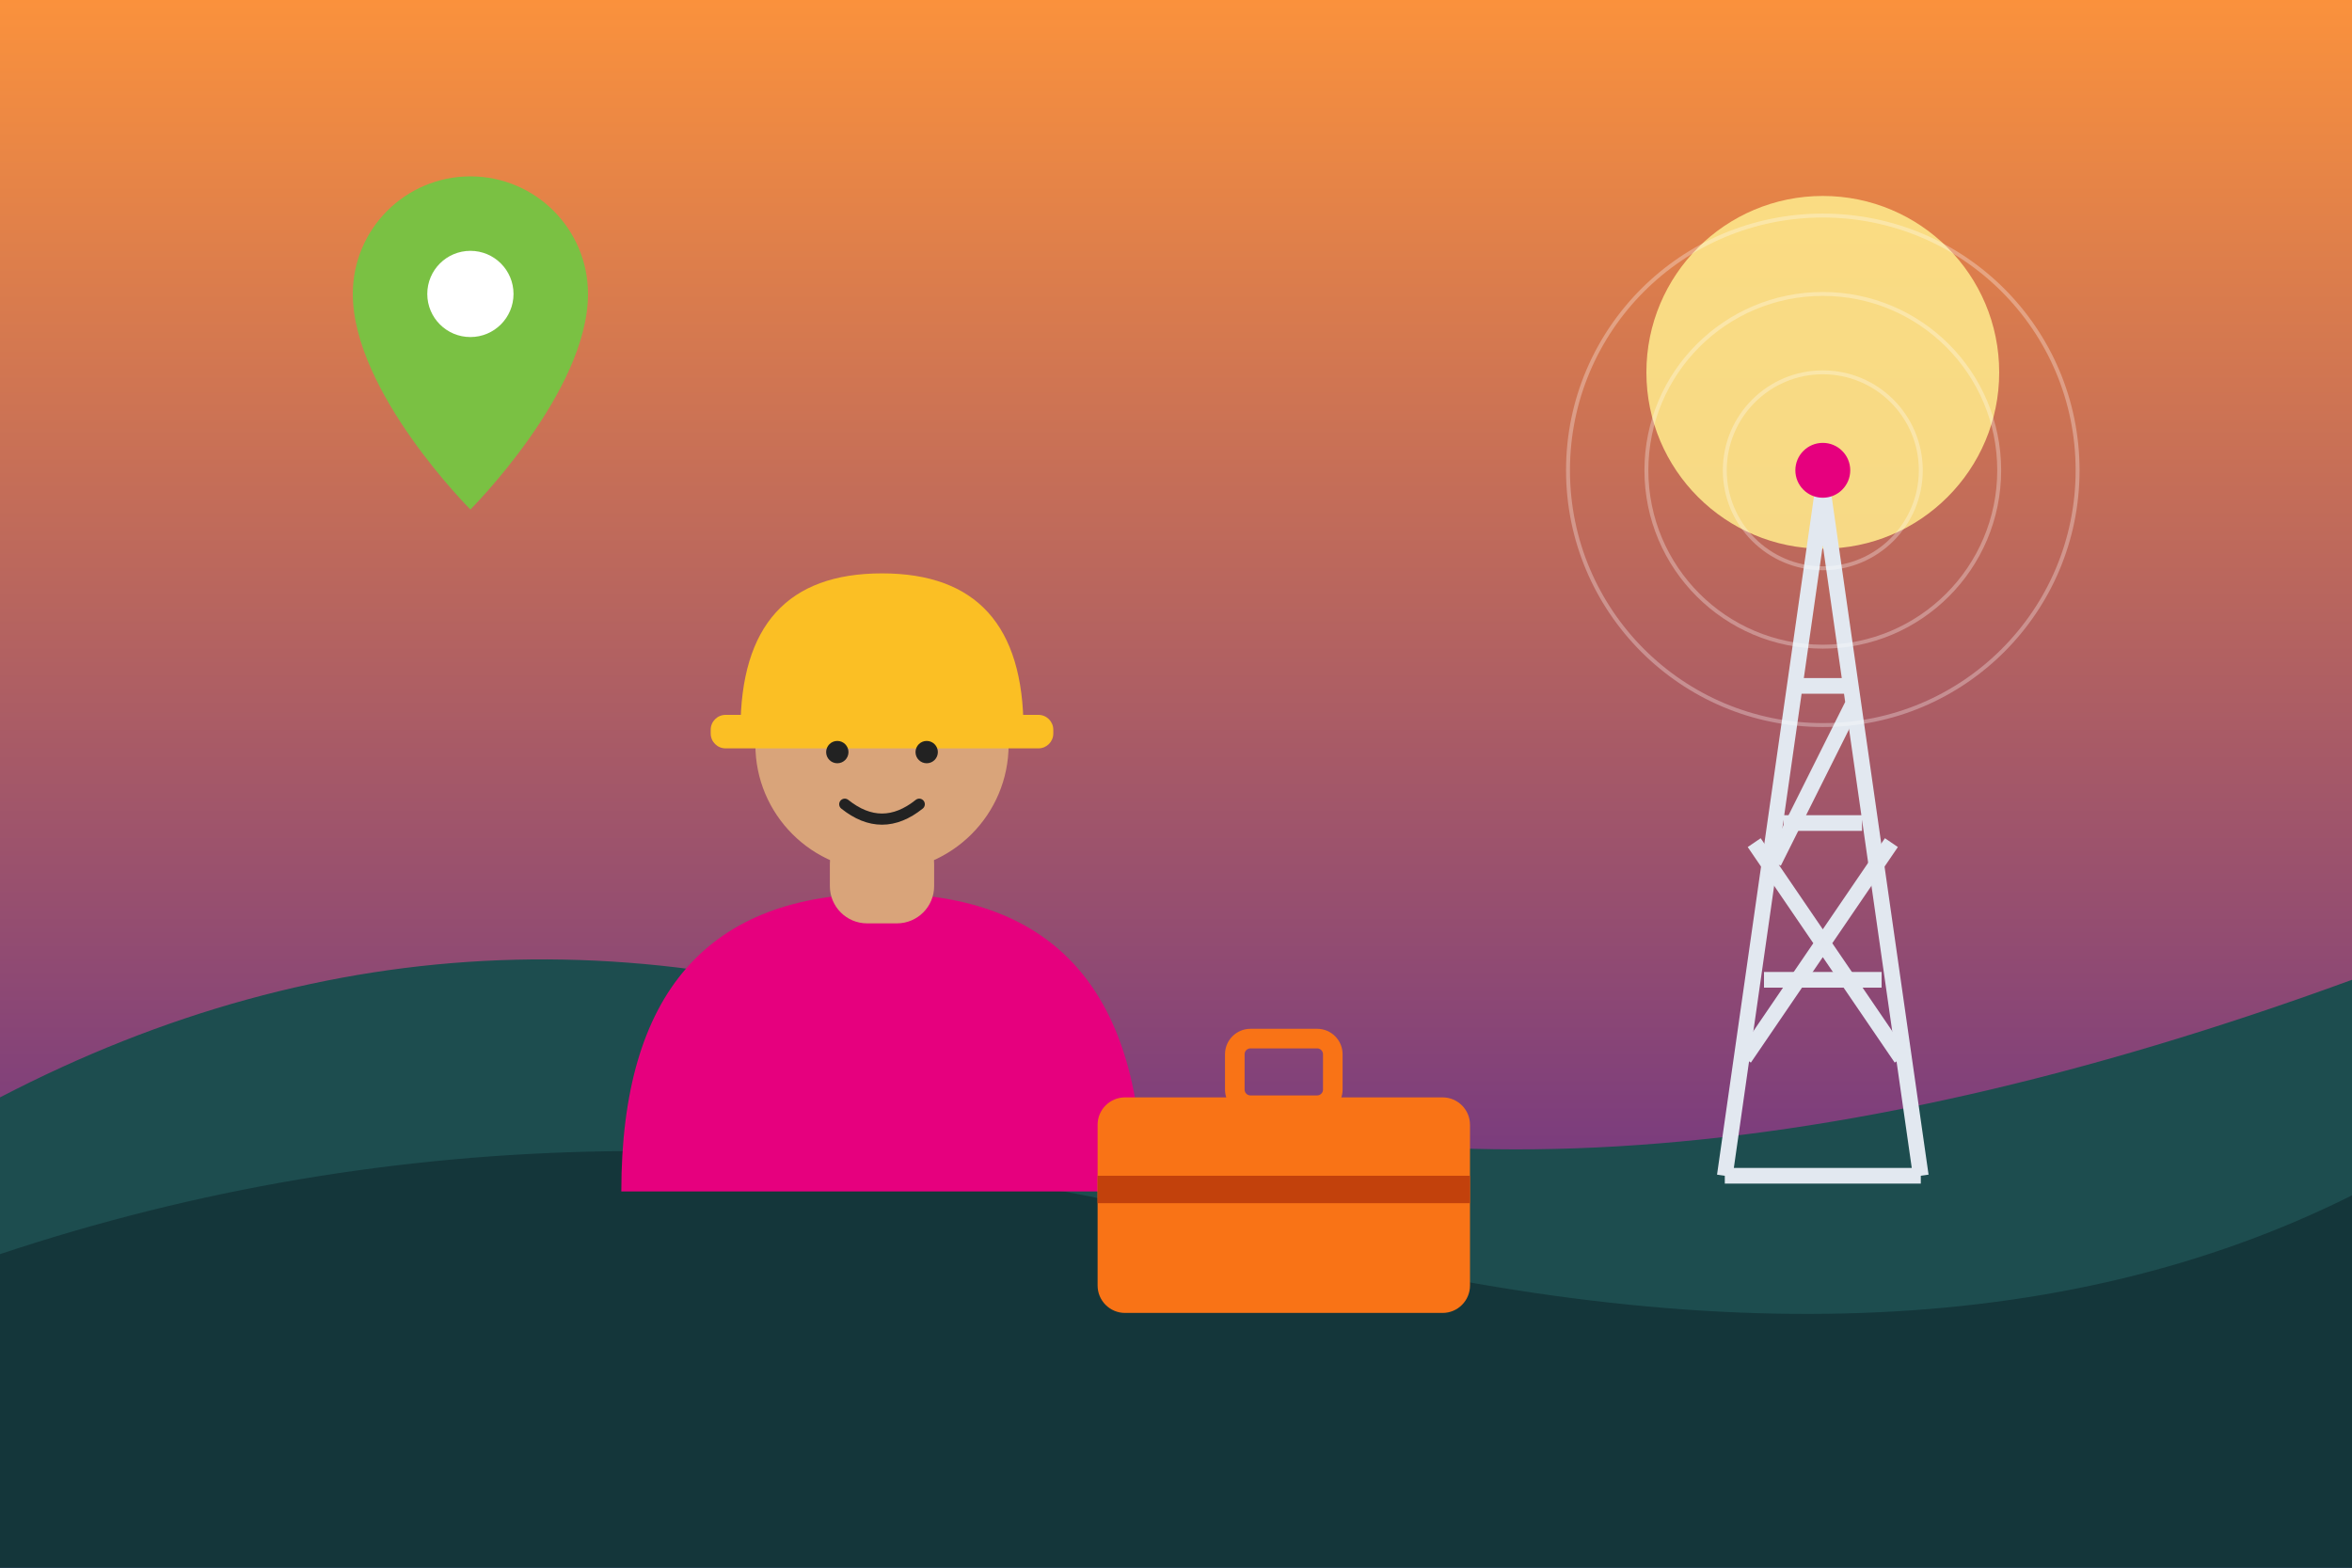
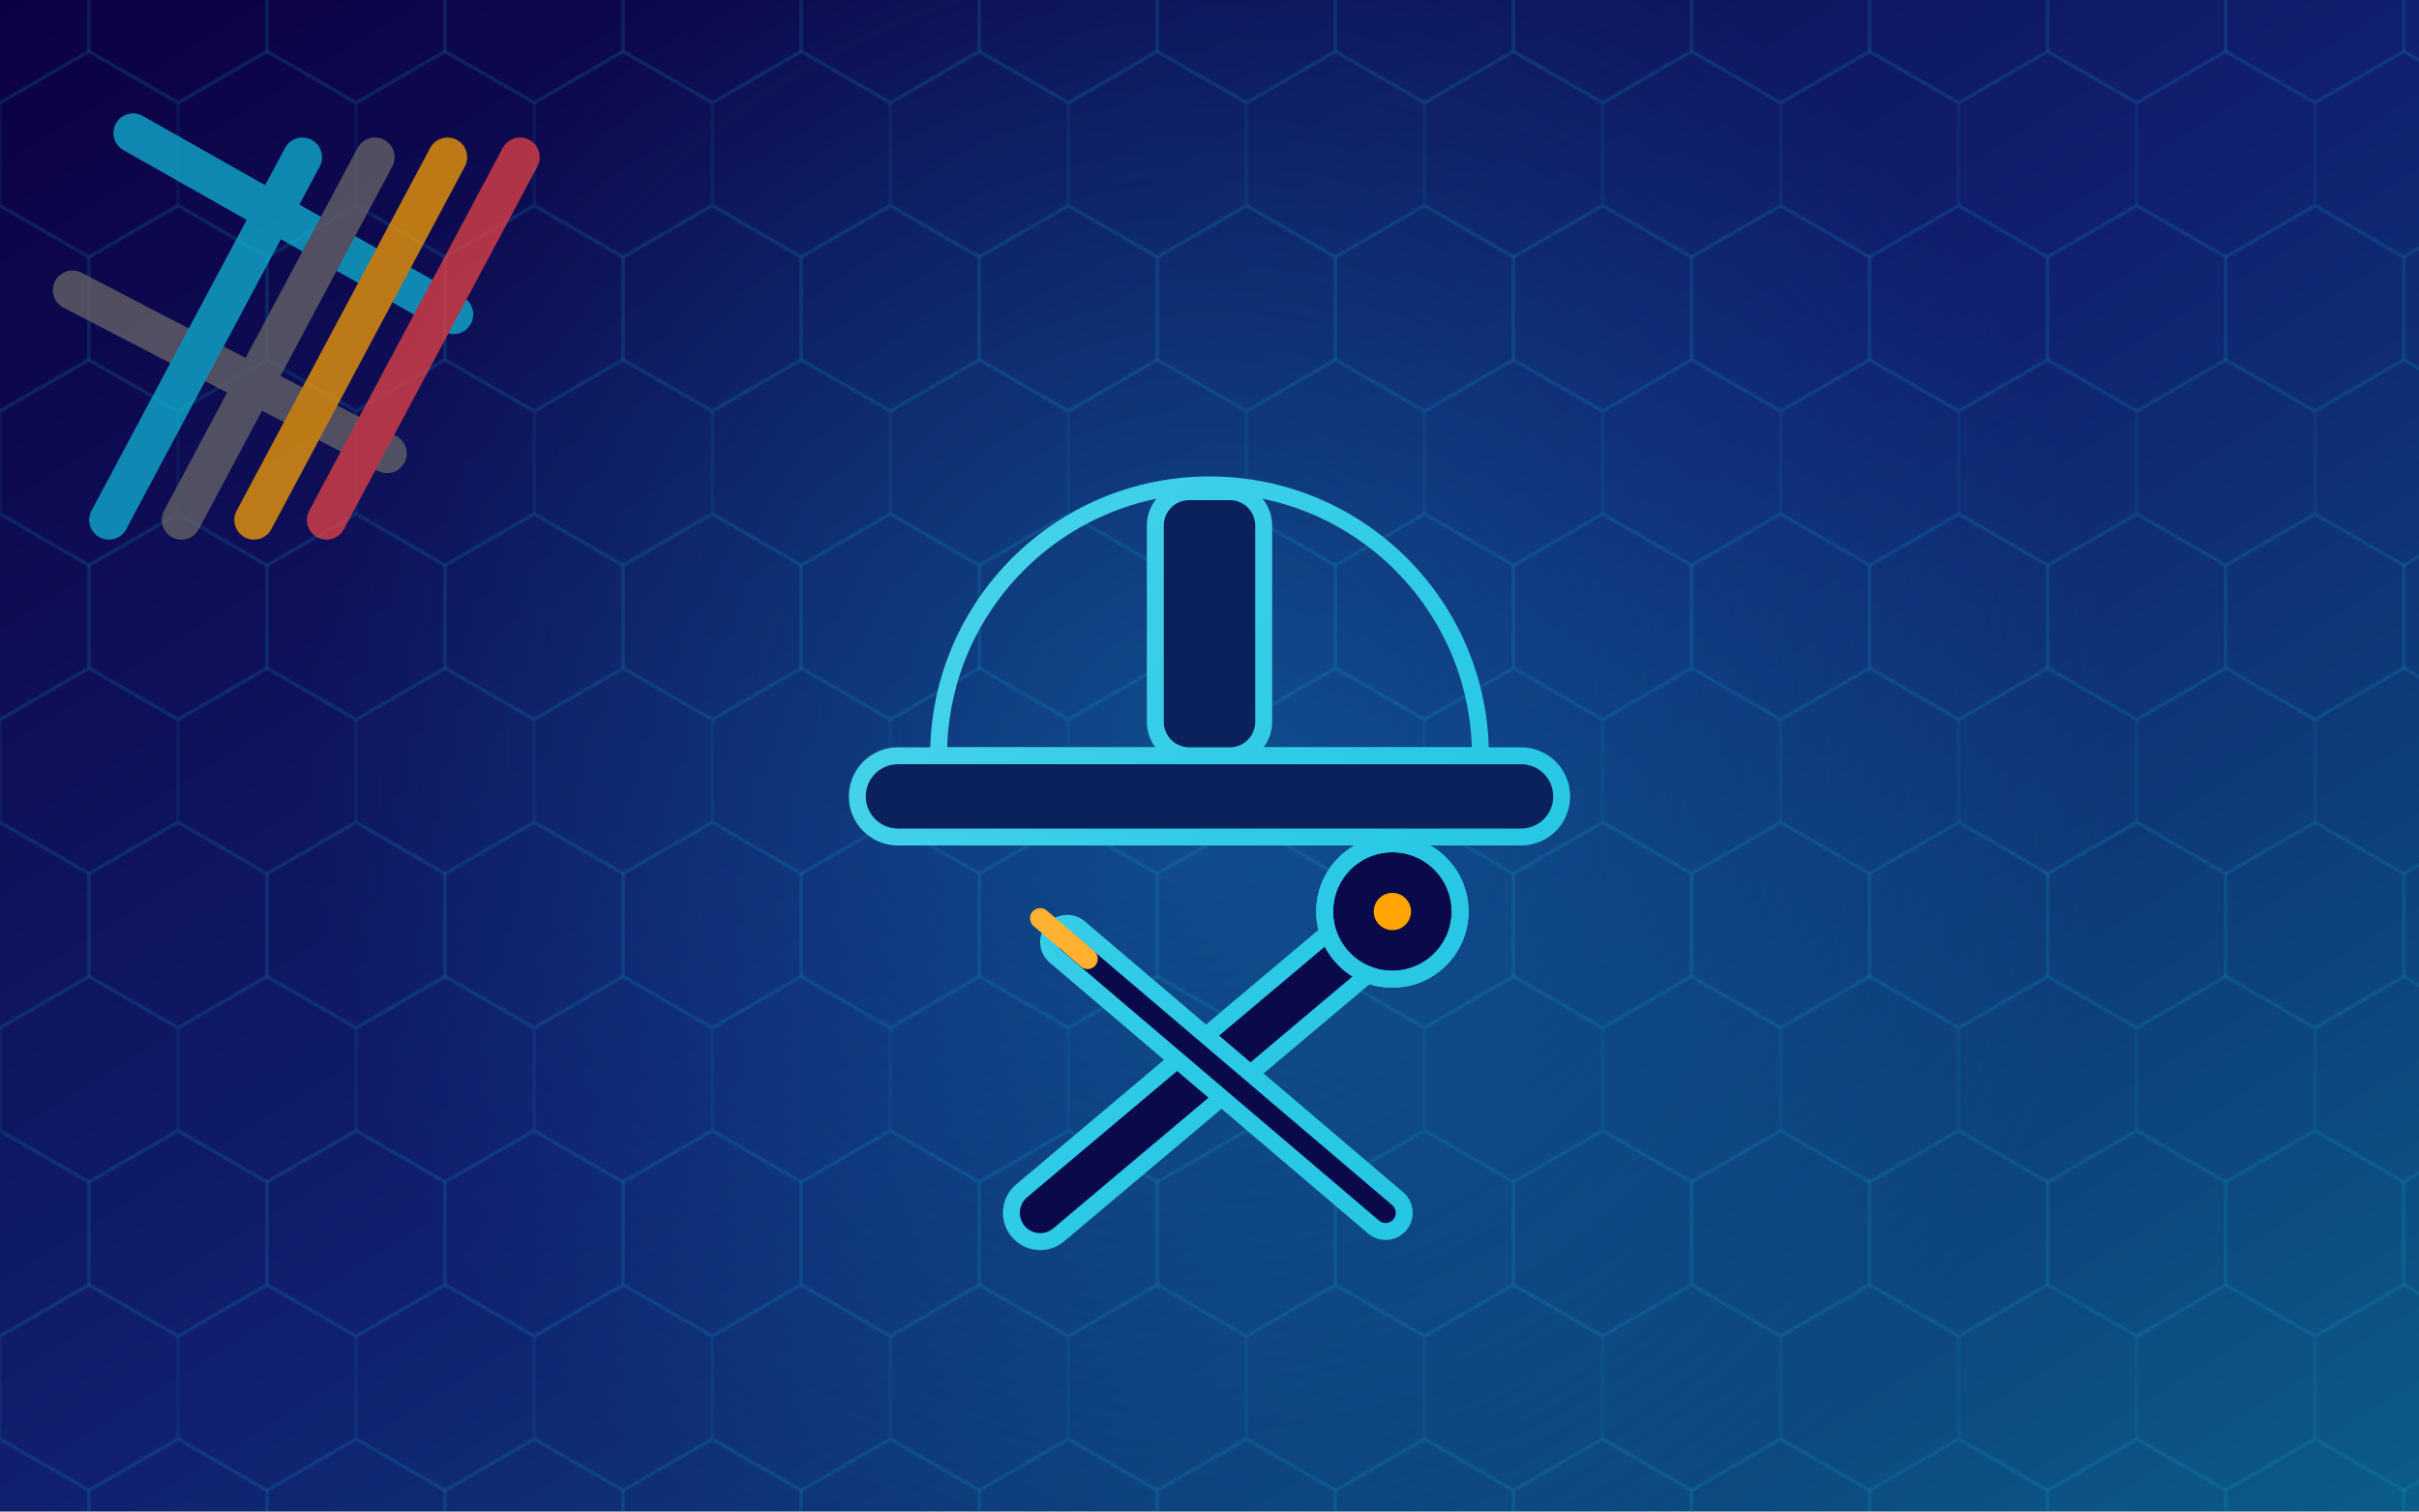
- <svg xmlns="http://www.w3.org/2000/svg" viewBox="0 0 1200 800" preserveAspectRatio="xMidYMid slice">
+ <svg xmlns="http://www.w3.org/2000/svg" viewBox="0 0 800 500" role="img" aria-label="Onsite field services">
  <defs>
-     <linearGradient id="g" x1="0" y1="0" x2="0" y2="1">
-       <stop offset="0" stop-color="#fb923c" />
-       <stop offset="1" stop-color="#4c1d95" />
+     <linearGradient id="bg" x1="0" y1="0" x2="1" y2="1">
+       <stop offset="0" stop-color="#0C0042" />
+       <stop offset="0.5" stop-color="#101F6E" />
+       <stop offset="1" stop-color="#0B5C88" />
    </linearGradient>
+     <linearGradient id="gS" gradientUnits="userSpaceOnUse" x1="0" y1="0" x2="800" y2="500">
+       <stop offset="0" stop-color="#8FEAF7" />
+       <stop offset="0.55" stop-color="#2BC9E6" />
+       <stop offset="1" stop-color="#0FBAD8" />
+     </linearGradient>
+     <linearGradient id="gO" gradientUnits="userSpaceOnUse" x1="0" y1="0" x2="800" y2="500">
+       <stop offset="0" stop-color="#FFE29A" />
+       <stop offset="0.5" stop-color="#FFB02E" />
+       <stop offset="1" stop-color="#F58B3A" />
+     </linearGradient>
+     <radialGradient id="glC" cx="0.5" cy="0.5" r="0.5">
+       <stop offset="0" stop-color="#0FBAD8" stop-opacity="0.30" />
+       <stop offset="1" stop-color="#0FBAD8" stop-opacity="0" />
+     </radialGradient>
+     <radialGradient id="glO" cx="0.5" cy="0.5" r="0.5">
+       <stop offset="0" stop-color="#FFA400" stop-opacity="0.24" />
+       <stop offset="1" stop-color="#FFA400" stop-opacity="0" />
+     </radialGradient>
+     <pattern id="hx" width="58.89" height="102" patternUnits="userSpaceOnUse">
+       <g fill="none" stroke="#0FBAD8" stroke-opacity="0.08" stroke-width="1.2">
+         <polygon points="0.0,-34.0 29.4,-17.0 29.4,17.0 0.0,34.0 -29.4,17.0 -29.4,-17.0" />
+         <polygon points="58.9,-34.0 88.3,-17.0 88.3,17.0 58.9,34.0 29.4,17.0 29.4,-17.0" />
+         <polygon points="0.0,68.0 29.4,85.0 29.4,119.0 0.0,136.0 -29.4,119.0 -29.4,85.0" />
+         <polygon points="58.9,68.0 88.3,85.0 88.3,119.0 58.9,136.0 29.4,119.0 29.4,85.0" />
+         <polygon points="29.4,17.0 58.9,34.0 58.9,68.0 29.4,85.0 0.0,68.0 0.0,34.0" />
+       </g>
+     </pattern>
  </defs>
-   <rect width="1200" height="800" fill="url(#g)" />
-   <circle cx="930" cy="190" r="90" fill="#fde68a" opacity=".9" />
-   <path d="M0 560 Q250 430 520 540 T1200 500 V800 H0 Z" fill="#1d4d4f" />
-   <path d="M0 640 Q300 540 640 630 T1200 610 V800 H0 Z" fill="#14363a" />
-   <g stroke="#e2e8f0" stroke-width="8" fill="none">
-     <path d="M880 600 L930 250 L980 600 M900 500 H960 M910 420 H950 M918 350 H942 M880 600 H980" />
-     <path d="M890 540 L965 430 M970 540 L895 430 M905 440 L945 360" />
+   <rect width="800" height="500" fill="url(#bg)" />
+   <rect width="800" height="500" fill="url(#hx)" />
+   <circle cx="400" cy="250.0" r="300.0" fill="url(#glC)" />
+   <g stroke-linecap="round" stroke-width="13" opacity="0.72" fill="none">
+     <line x1="24" y1="96" x2="128" y2="150" stroke="#6B6A68" />
+     <line x1="44" y1="44" x2="150" y2="104" stroke="#0FBAD8" />
+     <line x1="36" y1="172" x2="100" y2="52" stroke="#0FBAD8" />
+     <line x1="60" y1="172" x2="124" y2="52" stroke="#6B6A68" />
+     <line x1="84" y1="172" x2="148" y2="52" stroke="#FFA400" />
+     <line x1="108" y1="172" x2="172" y2="52" stroke="#EF4444" />
  </g>
-   <circle cx="930" cy="240" r="14" fill="#e6007e" />
-   <circle cx="930" cy="240" r="50" fill="none" stroke="#fff" stroke-opacity=".3" stroke-width="2" />
-   <circle cx="930" cy="240" r="90" fill="none" stroke="#fff" stroke-opacity=".3" stroke-width="2" />
-   <circle cx="930" cy="240" r="130" fill="none" stroke="#fff" stroke-opacity=".3" stroke-width="2" />
-   <g transform="translate(450 380) scale(1.9)">
-     <path d="M-70 120 Q-70 40 0 40 Q70 40 70 120 Z" fill="#e6007e" />
-     <rect x="-14" y="22" width="28" height="26" rx="10" fill="#d9a47a" />
-     <circle cx="0" cy="0" r="34" fill="#d9a47a" />
-     <path d="M-38 -4 Q-38 -46 0 -46 Q38 -46 38 -4 Z" fill="#fbbf24" />
-     <rect x="-46" y="-8" width="92" height="9" rx="4" fill="#fbbf24" />
-     <circle cx="-12" cy="2" r="3" fill="#222" />
-     <circle cx="12" cy="2" r="3" fill="#222" />
-     <path d="M-10 16 Q0 24 10 16" stroke="#222" stroke-width="3" fill="none" stroke-linecap="round" />
-   </g>
-   <rect x="560" y="560" width="190" height="110" rx="14" fill="#f97316" />
-   <rect x="560" y="600" width="190" height="14" fill="#c2410c" />
-   <rect x="630" y="530" width="50" height="34" rx="8" fill="none" stroke="#f97316" stroke-width="10" />
-   <g transform="translate(180 150)">
-     <path d="M0 0 a60 60 0 1 1 120 0 c0 50 -60 110 -60 110 c0 0 -60 -60 -60 -110z" fill="#7ac143" />
-     <circle cx="60" cy="0" r="22" fill="#fff" />
+   <g transform="translate(400 250.0) scale(1.12) translate(-400 -250.0)">
+     <g fill="none" stroke="url(#gS)" stroke-width="5" stroke-linecap="round" stroke-linejoin="round">
+       <path d="M320 250A80 80 0 0 1 480 250Z" fill="none" />
+       <rect x="296" y="250" width="208" height="24" rx="12" fill="#0A0A4A" stroke="none" />
+       <rect x="296" y="250" width="208" height="24" rx="12" fill="rgba(15,186,216,0.13)" />
+       <rect x="384" y="172" width="32" height="78" rx="10" fill="#0A0A4A" stroke="none" />
+       <rect x="384" y="172" width="32" height="78" rx="10" fill="rgba(15,186,216,0.13)" />
+       <line x1="350" y1="385" x2="445" y2="305" stroke="url(#gS)" stroke-width="22" />
+       <line x1="350" y1="385" x2="445" y2="305" stroke="#0A0A4A" stroke-width="12" />
+       <circle cx="454" cy="296" r="20" fill="#0A0A4A" />
+       <circle cx="454" cy="296" r="20" fill="none" />
+       <circle cx="454" cy="296" r="5" fill="#FFA400" stroke="#FFA400" stroke-width="1" />
+       <line x1="452" y1="385" x2="358" y2="305" stroke="url(#gS)" stroke-width="16" />
+       <line x1="452" y1="385" x2="358" y2="305" stroke="#0A0A4A" stroke-width="6" />
+       <line x1="364" y1="310" x2="350" y2="298" stroke="url(#gO)" stroke-width="6" />
+     </g>
  </g>
</svg>
